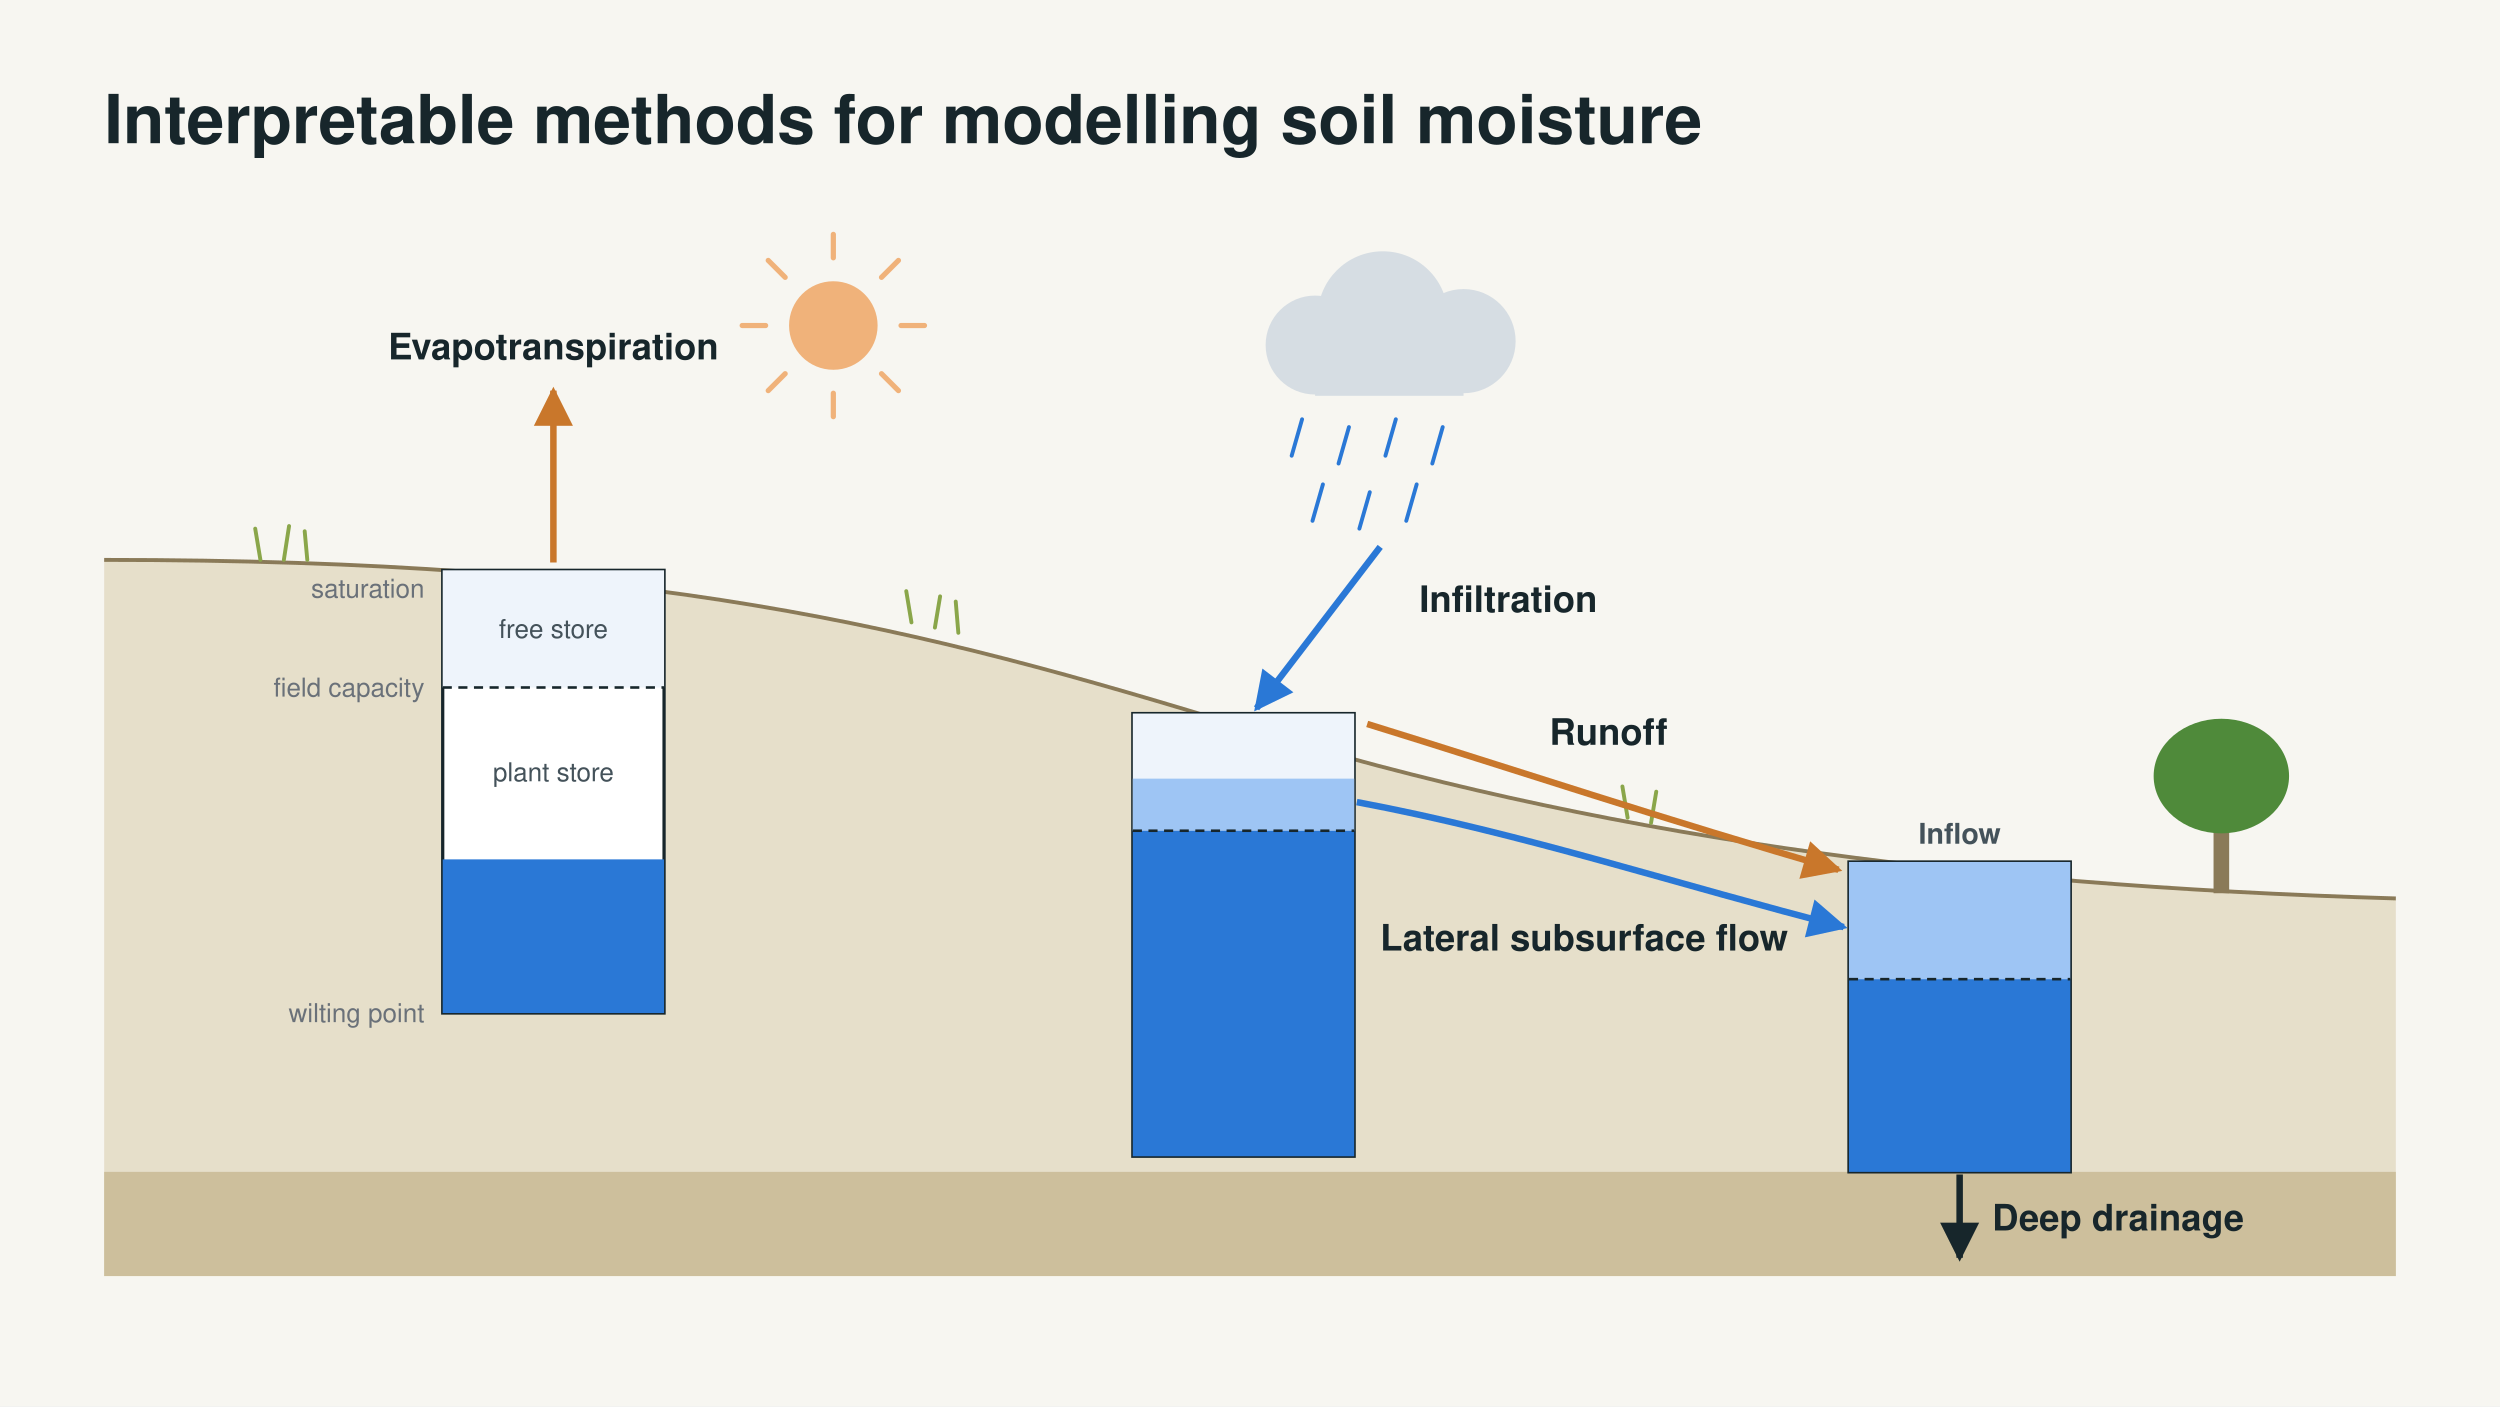
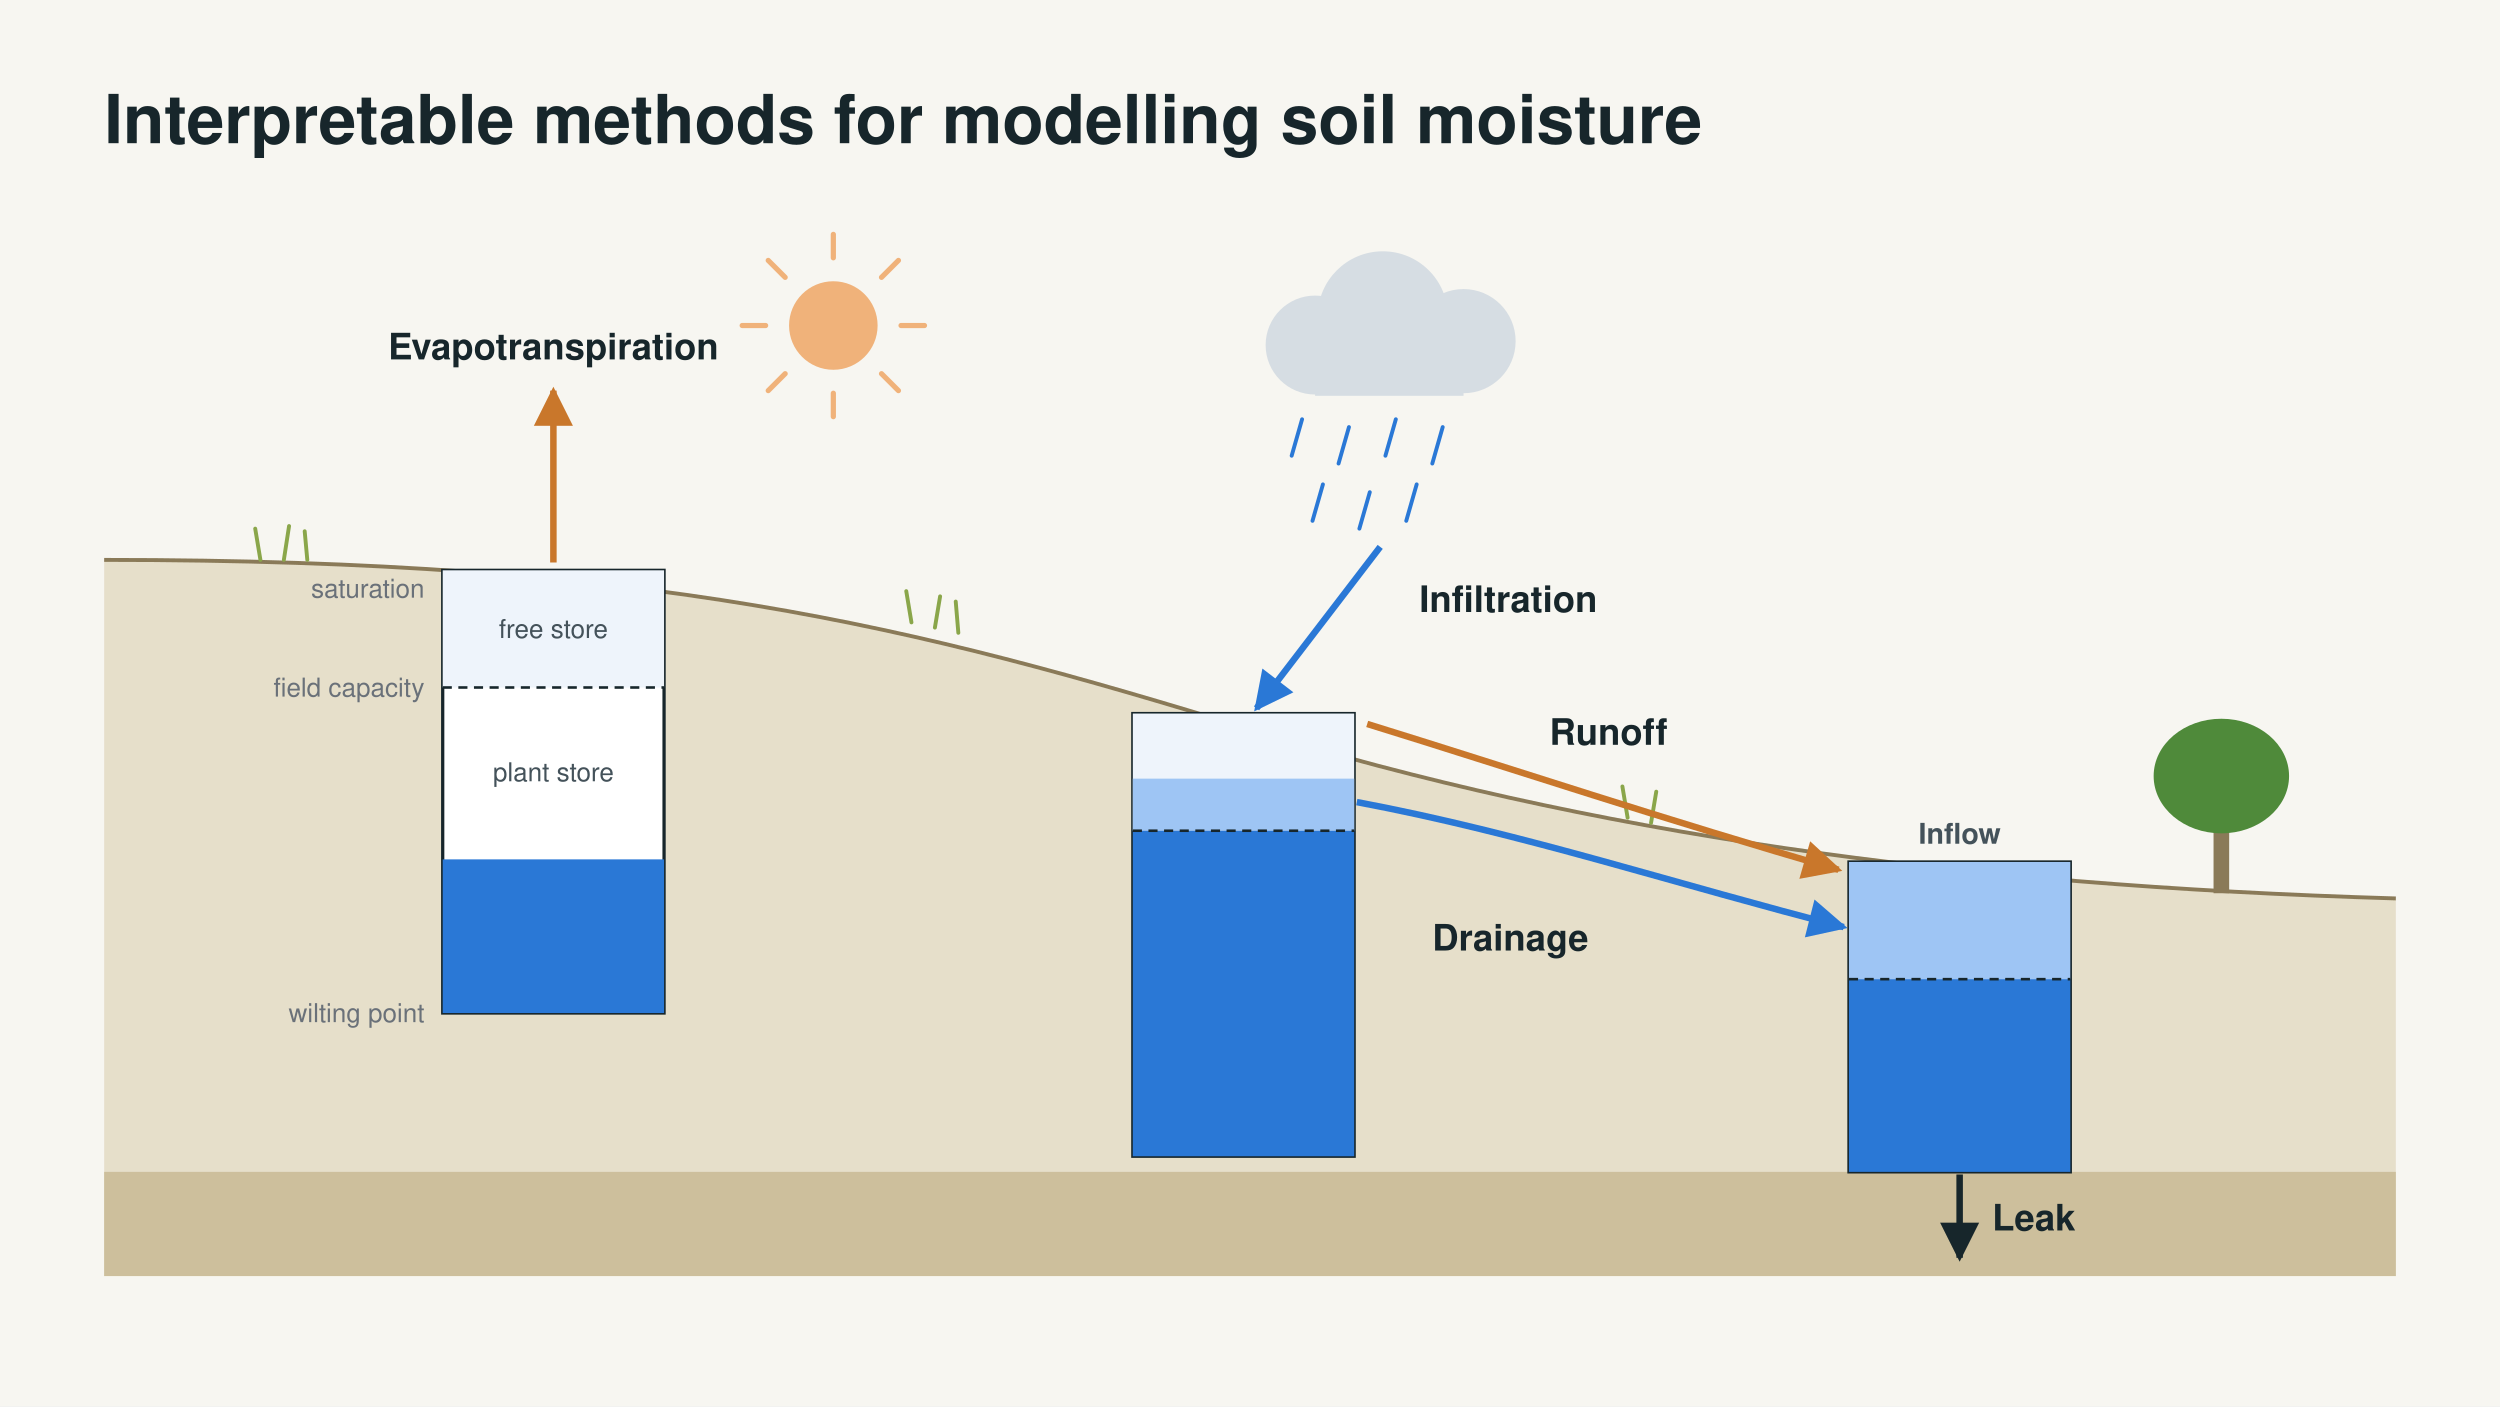
<svg xmlns="http://www.w3.org/2000/svg" width="1920" height="1080" viewBox="0 0 1920 1080" font-family="IBM Plex Sans, Segoe UI, Helvetica, Arial, sans-serif" fill="#17262b">
  <defs>
    <marker id="arrow-blue" viewBox="0 0 10 10" refX="9" refY="5" markerWidth="6" markerHeight="6" orient="auto-start-reverse">
      <path d="M 0 0 L 10 5 L 0 10 z" fill="#2a78d6" />
    </marker>
    <marker id="arrow-orange" viewBox="0 0 10 10" refX="9" refY="5" markerWidth="6" markerHeight="6" orient="auto-start-reverse">
      <path d="M 0 0 L 10 5 L 0 10 z" fill="#c9772b" />
    </marker>
    <marker id="arrow-ink" viewBox="0 0 10 10" refX="9" refY="5" markerWidth="6" markerHeight="6" orient="auto-start-reverse">
      <path d="M 0 0 L 10 5 L 0 10 z" fill="#17262b" />
    </marker>
    <clipPath id="ground">
      <path d="M 80 430 C 500 430, 700 480, 960 560 S 1500 680, 1840 690 L 1840 980 L 80 980 Z" />
    </clipPath>
  </defs>
  <rect width="1920" height="1080" fill="#f7f6f1" />
  <text x="80" y="110" font-family="Source Serif 4, Georgia, serif" font-size="52" font-weight="600">Interpretable methods for modelling soil moisture</text>
  <circle cx="640" cy="250" r="34" fill="#f0b27a" />
  <g stroke="#f0b27a" stroke-width="4" stroke-linecap="round">
    <line x1="640" y1="198" x2="640" y2="180" />
    <line x1="640" y1="302" x2="640" y2="320" />
    <line x1="588" y1="250" x2="570" y2="250" />
    <line x1="692" y1="250" x2="710" y2="250" />
    <line x1="603" y1="213" x2="590" y2="200" />
    <line x1="677" y1="287" x2="690" y2="300" />
    <line x1="603" y1="287" x2="590" y2="300" />
    <line x1="677" y1="213" x2="690" y2="200" />
  </g>
  <g fill="#d6dde3">
    <circle cx="1010" cy="265" r="38" />
    <circle cx="1062" cy="243" r="50" />
    <circle cx="1124" cy="262" r="40" />
    <rect x="1010" y="262" width="114" height="42" />
  </g>
  <g stroke="#2a78d6" stroke-width="3" stroke-linecap="round">
    <line x1="1000" y1="322" x2="992" y2="350" />
    <line x1="1036" y1="328" x2="1028" y2="356" />
    <line x1="1072" y1="322" x2="1064" y2="350" />
    <line x1="1108" y1="328" x2="1100" y2="356" />
    <line x1="1016" y1="372" x2="1008" y2="400" />
    <line x1="1052" y1="378" x2="1044" y2="406" />
    <line x1="1088" y1="372" x2="1080" y2="400" />
  </g>
  <path d="M 80 430 C 500 430, 700 480, 960 560 S 1500 680, 1840 690 L 1840 980 L 80 980 Z" fill="#e6dfca" />
  <path d="M 80 430 C 500 430, 700 480, 960 560 S 1500 680, 1840 690" fill="none" stroke="#8a7a58" stroke-width="3" />
  <rect x="80" y="900" width="1760" height="80" fill="#cdbf9c" clip-path="url(#ground)" />
  <g stroke="#8aa64a" stroke-width="3" stroke-linecap="round">
    <line x1="200" y1="430" x2="196" y2="406" />
    <line x1="218" y1="430" x2="222" y2="404" />
    <line x1="236" y1="430" x2="234" y2="408" />
    <line x1="700" y1="478" x2="696" y2="454" />
    <line x1="718" y1="482" x2="722" y2="458" />
    <line x1="736" y1="486" x2="734" y2="462" />
    <line x1="1250" y1="628" x2="1246" y2="604" />
    <line x1="1268" y1="632" x2="1272" y2="608" />
  </g>
  <rect x="1700" y="616" width="12" height="70" fill="#8a7a58" />
  <ellipse cx="1706" cy="596" rx="52" ry="44" fill="#4f8a3a" />
  <rect x="340" y="438" width="170" height="340" fill="#ffffff" stroke="#17262b" stroke-width="2.5" />
  <rect x="340" y="438" width="170" height="90" fill="#eef4fb" />
  <rect x="340" y="660" width="170" height="118" fill="#2a78d6" />
  <line x1="340" y1="528" x2="510" y2="528" stroke="#17262b" stroke-width="2" stroke-dasharray="7 5" />
  <g font-size="20" fill="#6a7179" text-anchor="end">
    <text x="326" y="459">saturation</text>
    <text x="326" y="535">field capacity</text>
    <text x="326" y="785">wilting point</text>
  </g>
  <rect x="870" y="548" width="170" height="340" fill="#ffffff" stroke="#17262b" stroke-width="2.5" />
  <rect x="870" y="548" width="170" height="90" fill="#eef4fb" />
  <rect x="870" y="598" width="170" height="40" fill="#9ec5f4" />
  <rect x="870" y="638" width="170" height="250" fill="#2a78d6" />
  <line x1="870" y1="638" x2="1040" y2="638" stroke="#17262b" stroke-width="2" stroke-dasharray="7 5" />
  <rect x="1420" y="662" width="170" height="238" fill="#ffffff" stroke="#17262b" stroke-width="2.5" />
  <rect x="1420" y="662" width="170" height="90" fill="#9ec5f4" />
  <rect x="1420" y="752" width="170" height="148" fill="#2a78d6" />
  <line x1="1420" y1="752" x2="1590" y2="752" stroke="#17262b" stroke-width="2" stroke-dasharray="7 5" />
  <line x1="425" y1="432" x2="425" y2="300" stroke="#c9772b" stroke-width="5" marker-end="url(#arrow-orange)" />
  <text x="425" y="276" font-size="28" font-weight="600" text-anchor="middle">Evapotranspiration</text>
  <line x1="1060" y1="420" x2="965" y2="544" stroke="#2a78d6" stroke-width="5" marker-end="url(#arrow-blue)" />
  <text x="1090" y="470" font-size="28" font-weight="600">Infiltration</text>
  <path d="M 1050 556 C 1160 590, 1280 630, 1412 668" fill="none" stroke="#c9772b" stroke-width="5" marker-end="url(#arrow-orange)" />
  <text x="1190" y="572" font-size="28" font-weight="600">Runoff</text>
  <path d="M 1042 616 C 1170 640, 1290 680, 1416 712" fill="none" stroke="#2a78d6" stroke-width="5" marker-end="url(#arrow-blue)" />
-   <text x="1060" y="730" font-size="28" font-weight="600">Lateral subsurface flow</text>
+   <text x="1100" y="730" font-size="28" font-weight="600">Drainage</text>
  <text x="1505" y="648" font-size="22" font-weight="600" text-anchor="middle" fill="#44525a">Inflow</text>
  <line x1="1505" y1="902" x2="1505" y2="966" stroke="#17262b" stroke-width="5" marker-end="url(#arrow-ink)" />
-   <text x="1530" y="945" font-size="28" font-weight="600">Deep drainage</text>
+   <text x="1530" y="945" font-size="28" font-weight="600">Leak</text>
  <text x="425" y="490" font-size="20" text-anchor="middle" fill="#44525a">free store</text>
  <text x="425" y="600" font-size="20" text-anchor="middle" fill="#44525a">plant store</text>
</svg>
